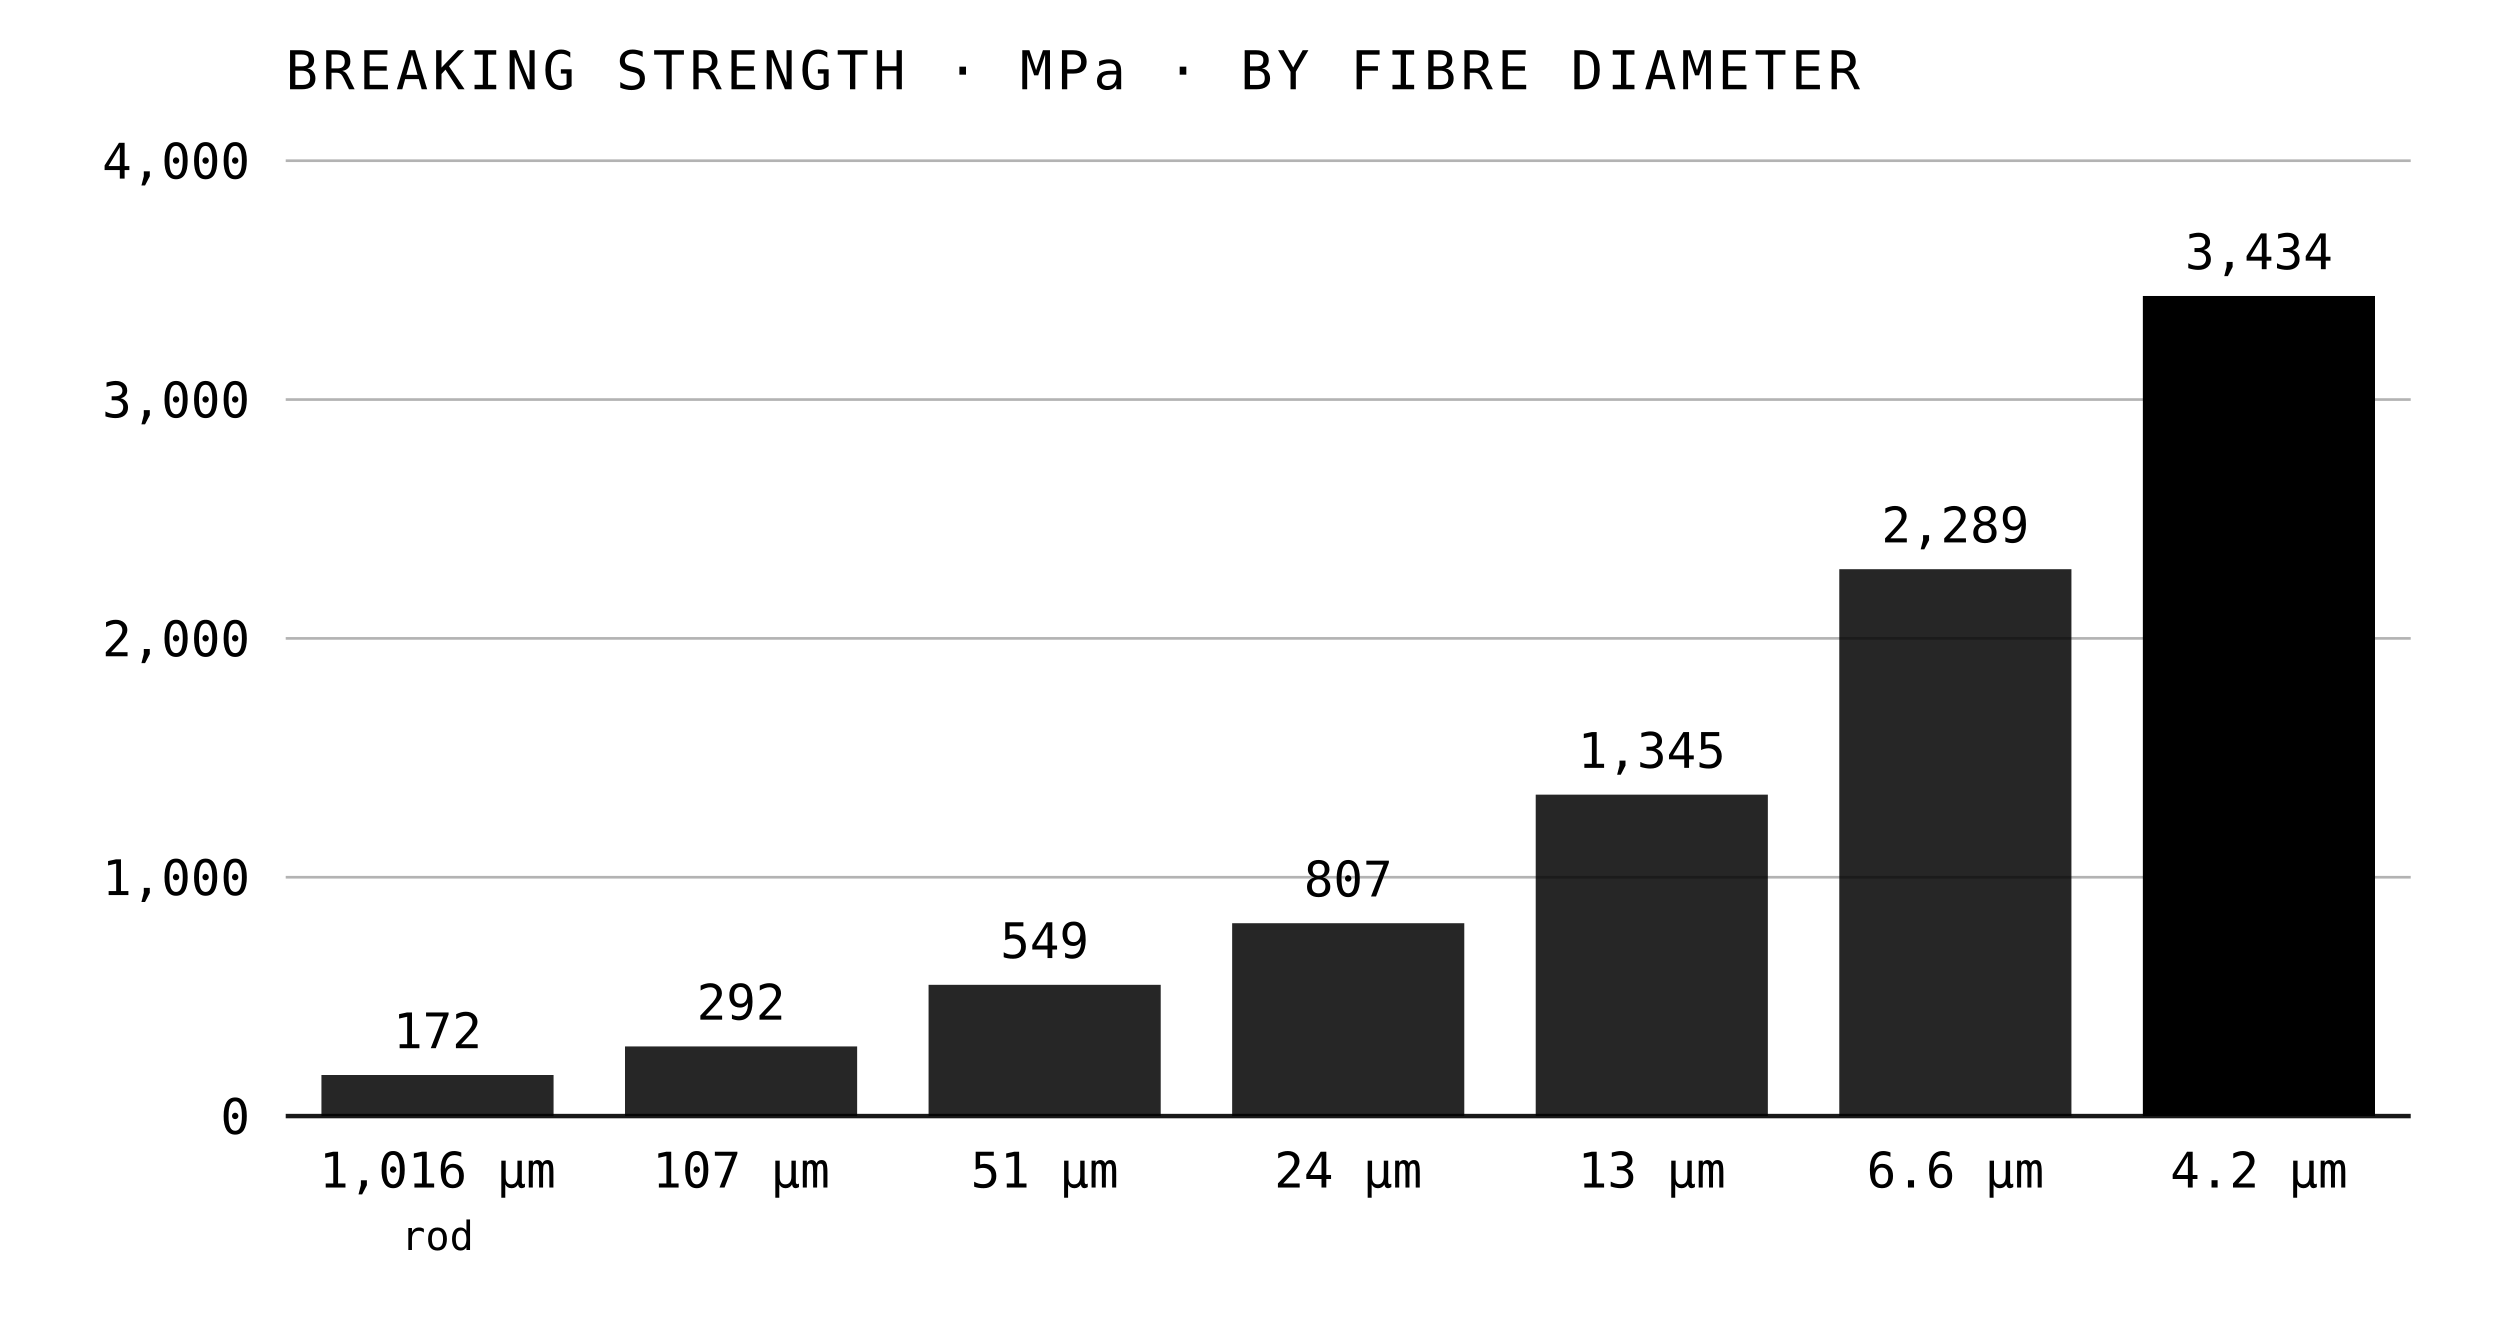
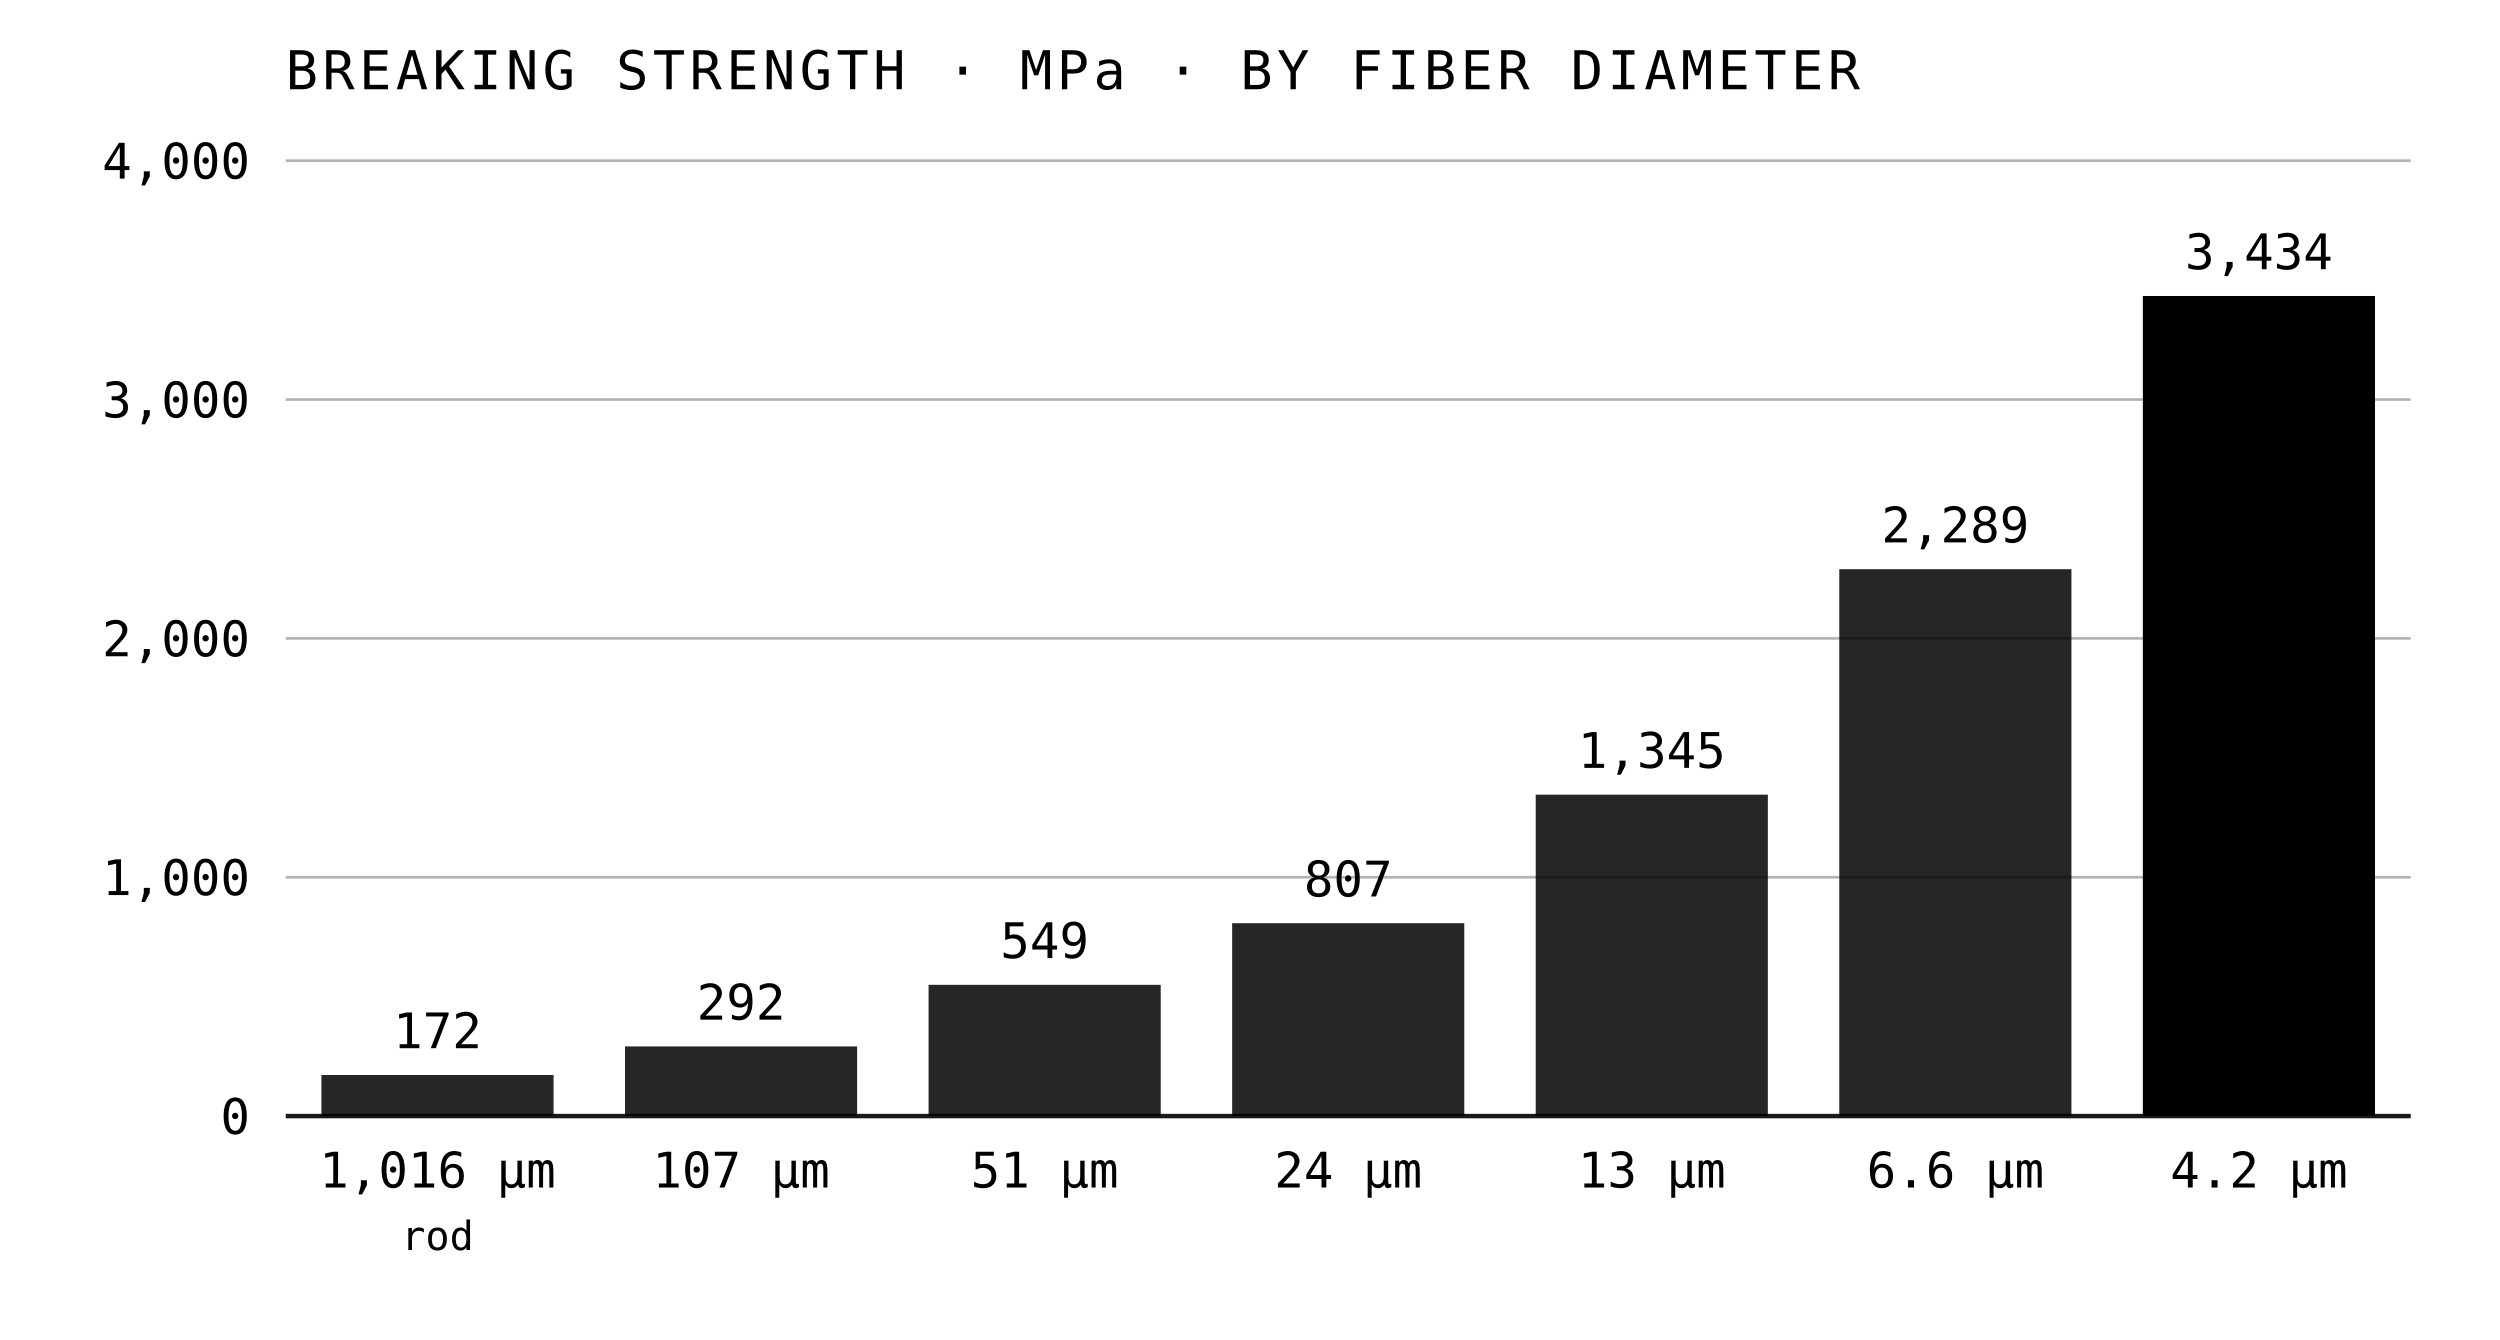
<svg xmlns="http://www.w3.org/2000/svg" viewBox="0 0 560 300" role="img" aria-labelledby="t d">
  <g font-family="ui-monospace, Menlo, Consolas, monospace" font-size="11" fill="currentColor">
    <g class="muted">
      <line x1="64" x2="540" y1="250.0" y2="250.0" stroke="currentColor" stroke-opacity="0.9" stroke-width="1" />
      <text x="56" y="254.0" text-anchor="end">0</text>
      <line x1="64" x2="540" y1="196.5" y2="196.5" stroke="currentColor" stroke-opacity="0.3" stroke-width="0.6" />
      <text x="56" y="200.5" text-anchor="end">1,000</text>
      <line x1="64" x2="540" y1="143.0" y2="143.0" stroke="currentColor" stroke-opacity="0.3" stroke-width="0.6" />
      <text x="56" y="147.0" text-anchor="end">2,000</text>
      <line x1="64" x2="540" y1="89.5" y2="89.5" stroke="currentColor" stroke-opacity="0.3" stroke-width="0.6" />
      <text x="56" y="93.5" text-anchor="end">3,000</text>
      <line x1="64" x2="540" y1="36.0" y2="36.0" stroke="currentColor" stroke-opacity="0.3" stroke-width="0.6" />
      <text x="56" y="40.0" text-anchor="end">4,000</text>
    </g>
    <rect x="72.0" y="240.8" width="52" height="9.2" fill-opacity="0.85" />
    <text x="98.0" y="234.8" text-anchor="middle">172</text>
    <text x="98.0" y="266" text-anchor="middle">1,016 µm</text>
    <text x="98.0" y="280" text-anchor="middle" font-size="9" class="muted" fill="currentColor">rod</text>
    <rect x="140.0" y="234.4" width="52" height="15.6" fill-opacity="0.85" />
    <text x="166.0" y="228.4" text-anchor="middle">292</text>
    <text x="166.0" y="266" text-anchor="middle">107 µm</text>
    <rect x="208.0" y="220.6" width="52" height="29.4" fill-opacity="0.85" />
    <text x="234.0" y="214.6" text-anchor="middle">549</text>
    <text x="234.0" y="266" text-anchor="middle">51 µm</text>
    <rect x="276.0" y="206.8" width="52" height="43.2" fill-opacity="0.85" />
    <text x="302.0" y="200.8" text-anchor="middle">807</text>
    <text x="302.0" y="266" text-anchor="middle">24 µm</text>
    <rect x="344.0" y="178.0" width="52" height="72.0" fill-opacity="0.85" />
    <text x="370.0" y="172.0" text-anchor="middle">1,345</text>
    <text x="370.0" y="266" text-anchor="middle">13 µm</text>
    <rect x="412.0" y="127.5" width="52" height="122.5" fill-opacity="0.85" />
    <text x="438.0" y="121.5" text-anchor="middle">2,289</text>
    <text x="438.0" y="266" text-anchor="middle">6.6 µm</text>
    <rect x="480.0" y="66.3" width="52" height="183.7" class="accent" fill="currentColor" />
    <text x="506.0" y="60.3" text-anchor="middle">3,434</text>
    <text x="506.0" y="266" text-anchor="middle">4.2 µm</text>
-     <text x="64" y="20" font-size="12" letter-spacing="1">BREAKING STRENGTH · MPa · BY FIBRE DIAMETER</text>
+     <text x="64" y="20" font-size="12" letter-spacing="1">BREAKING STRENGTH · MPa · BY FIBER DIAMETER</text>
  </g>
</svg>
